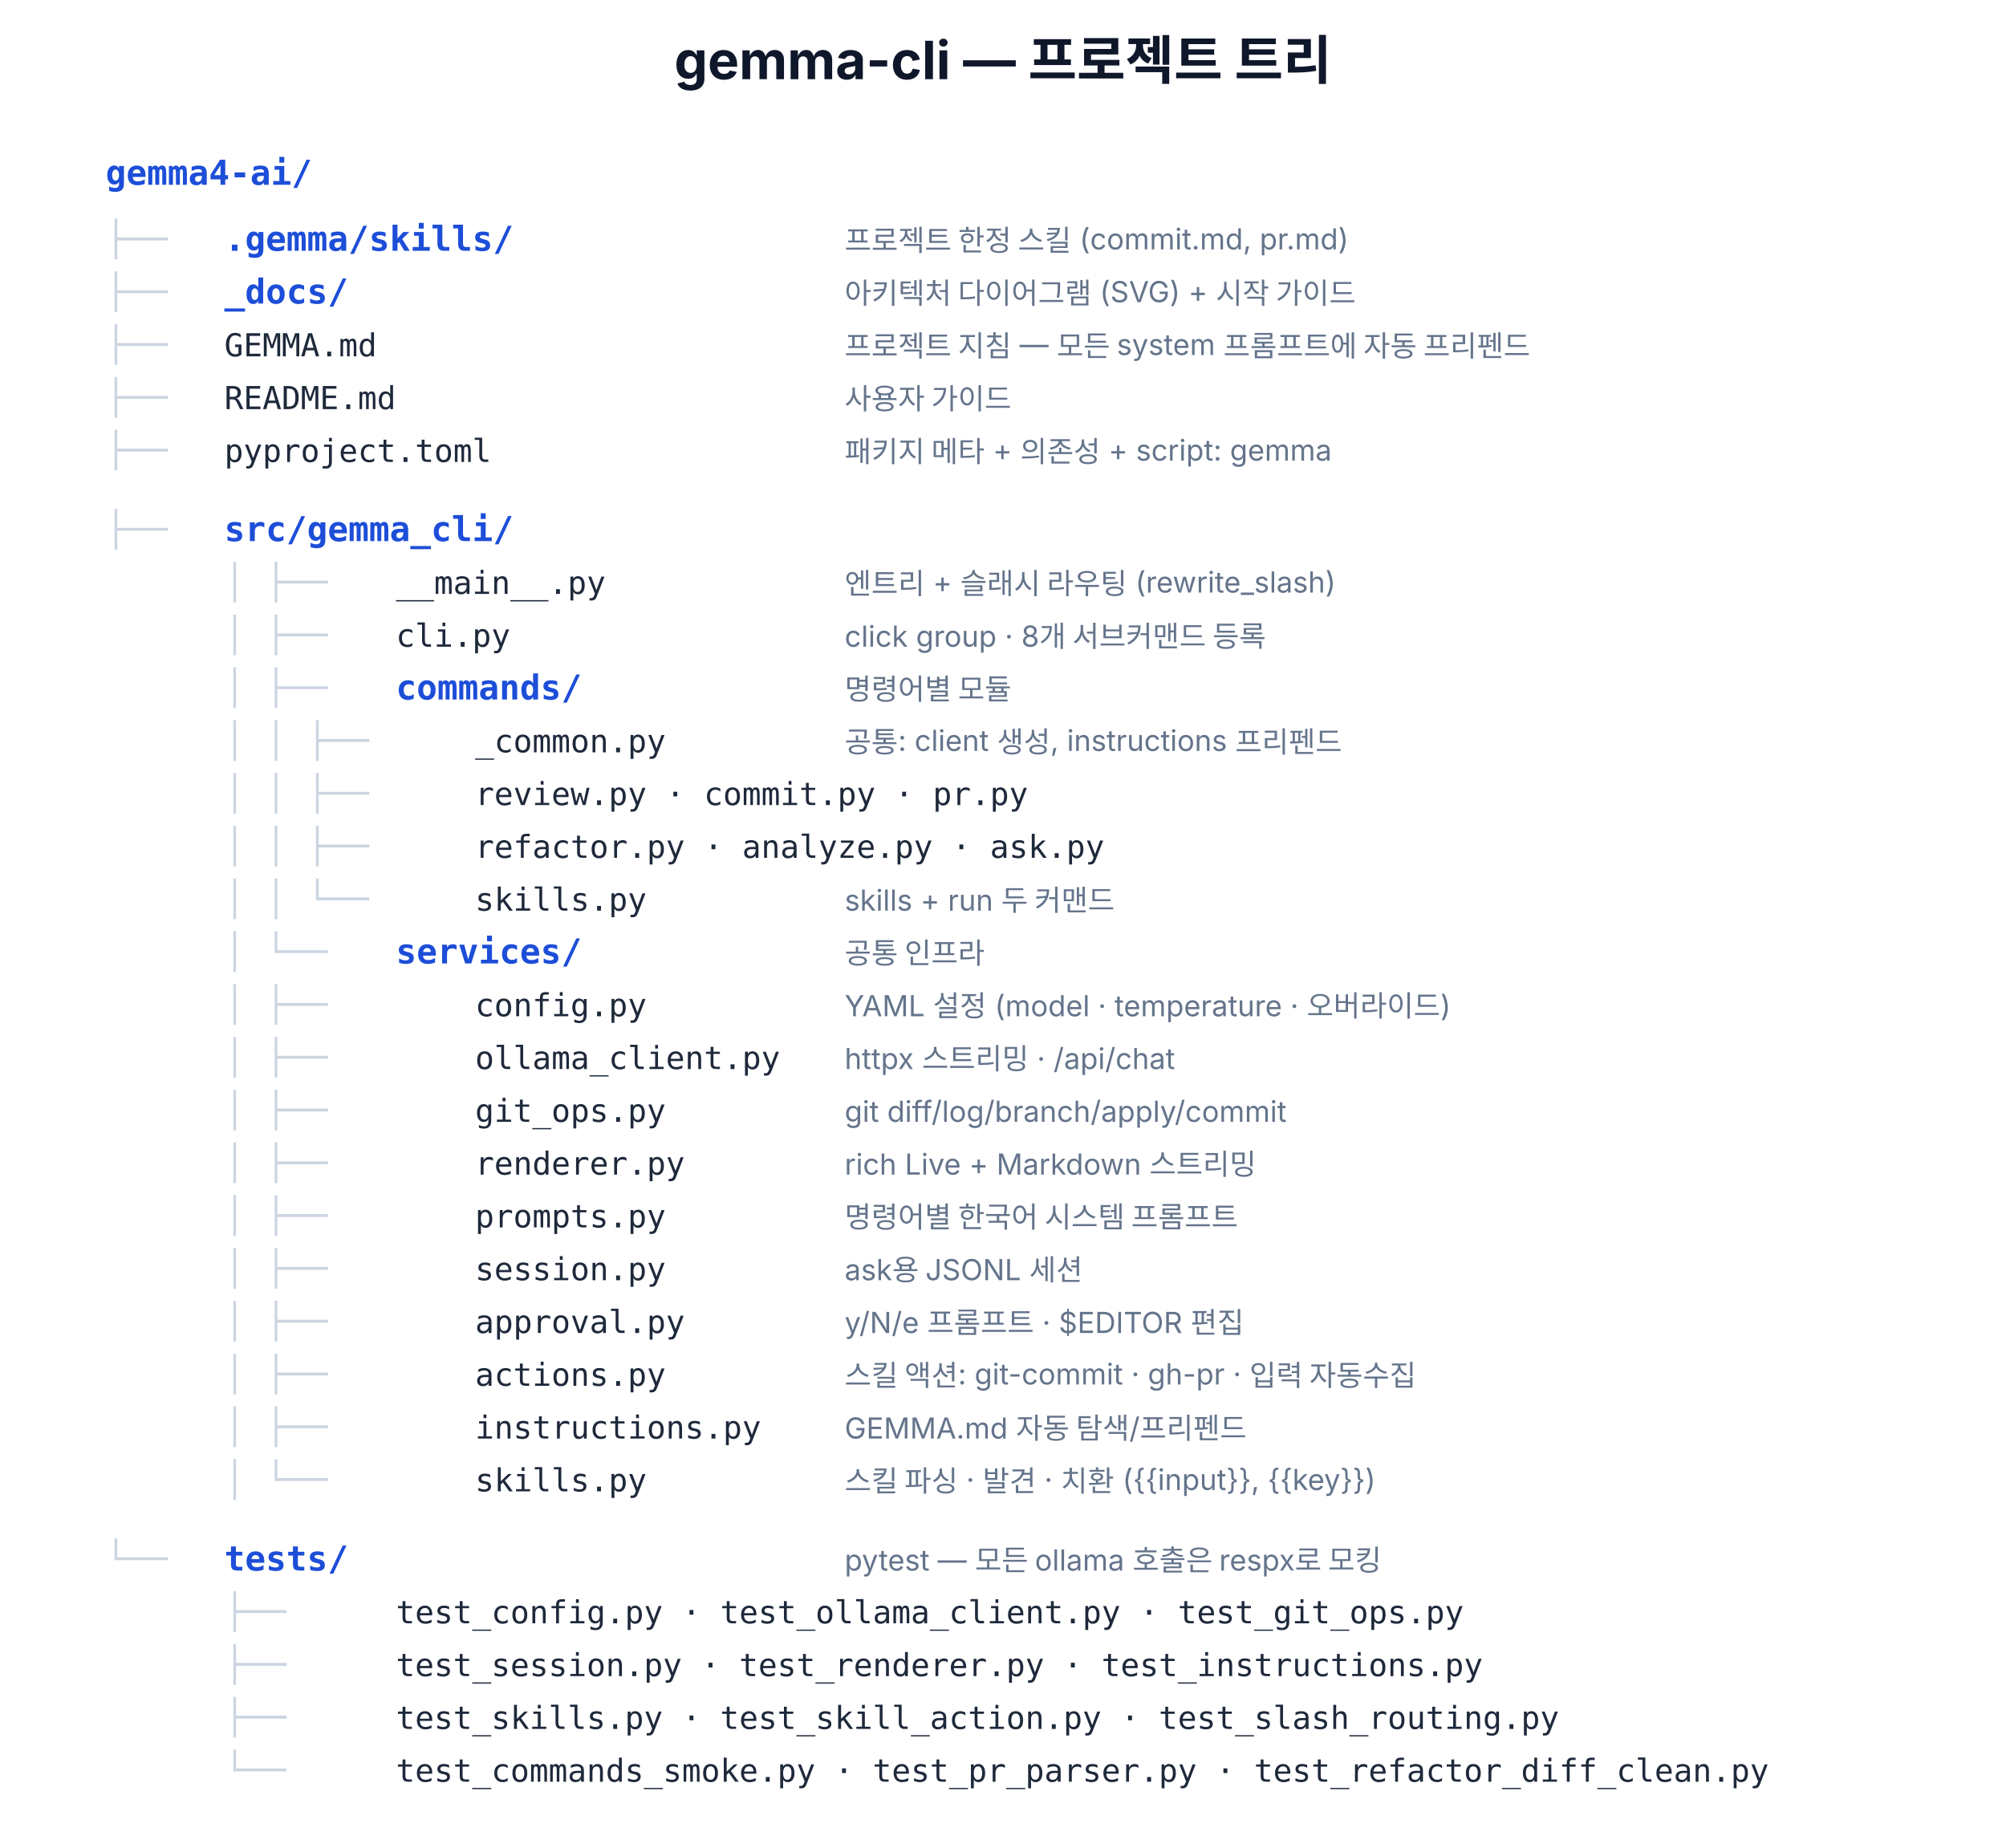
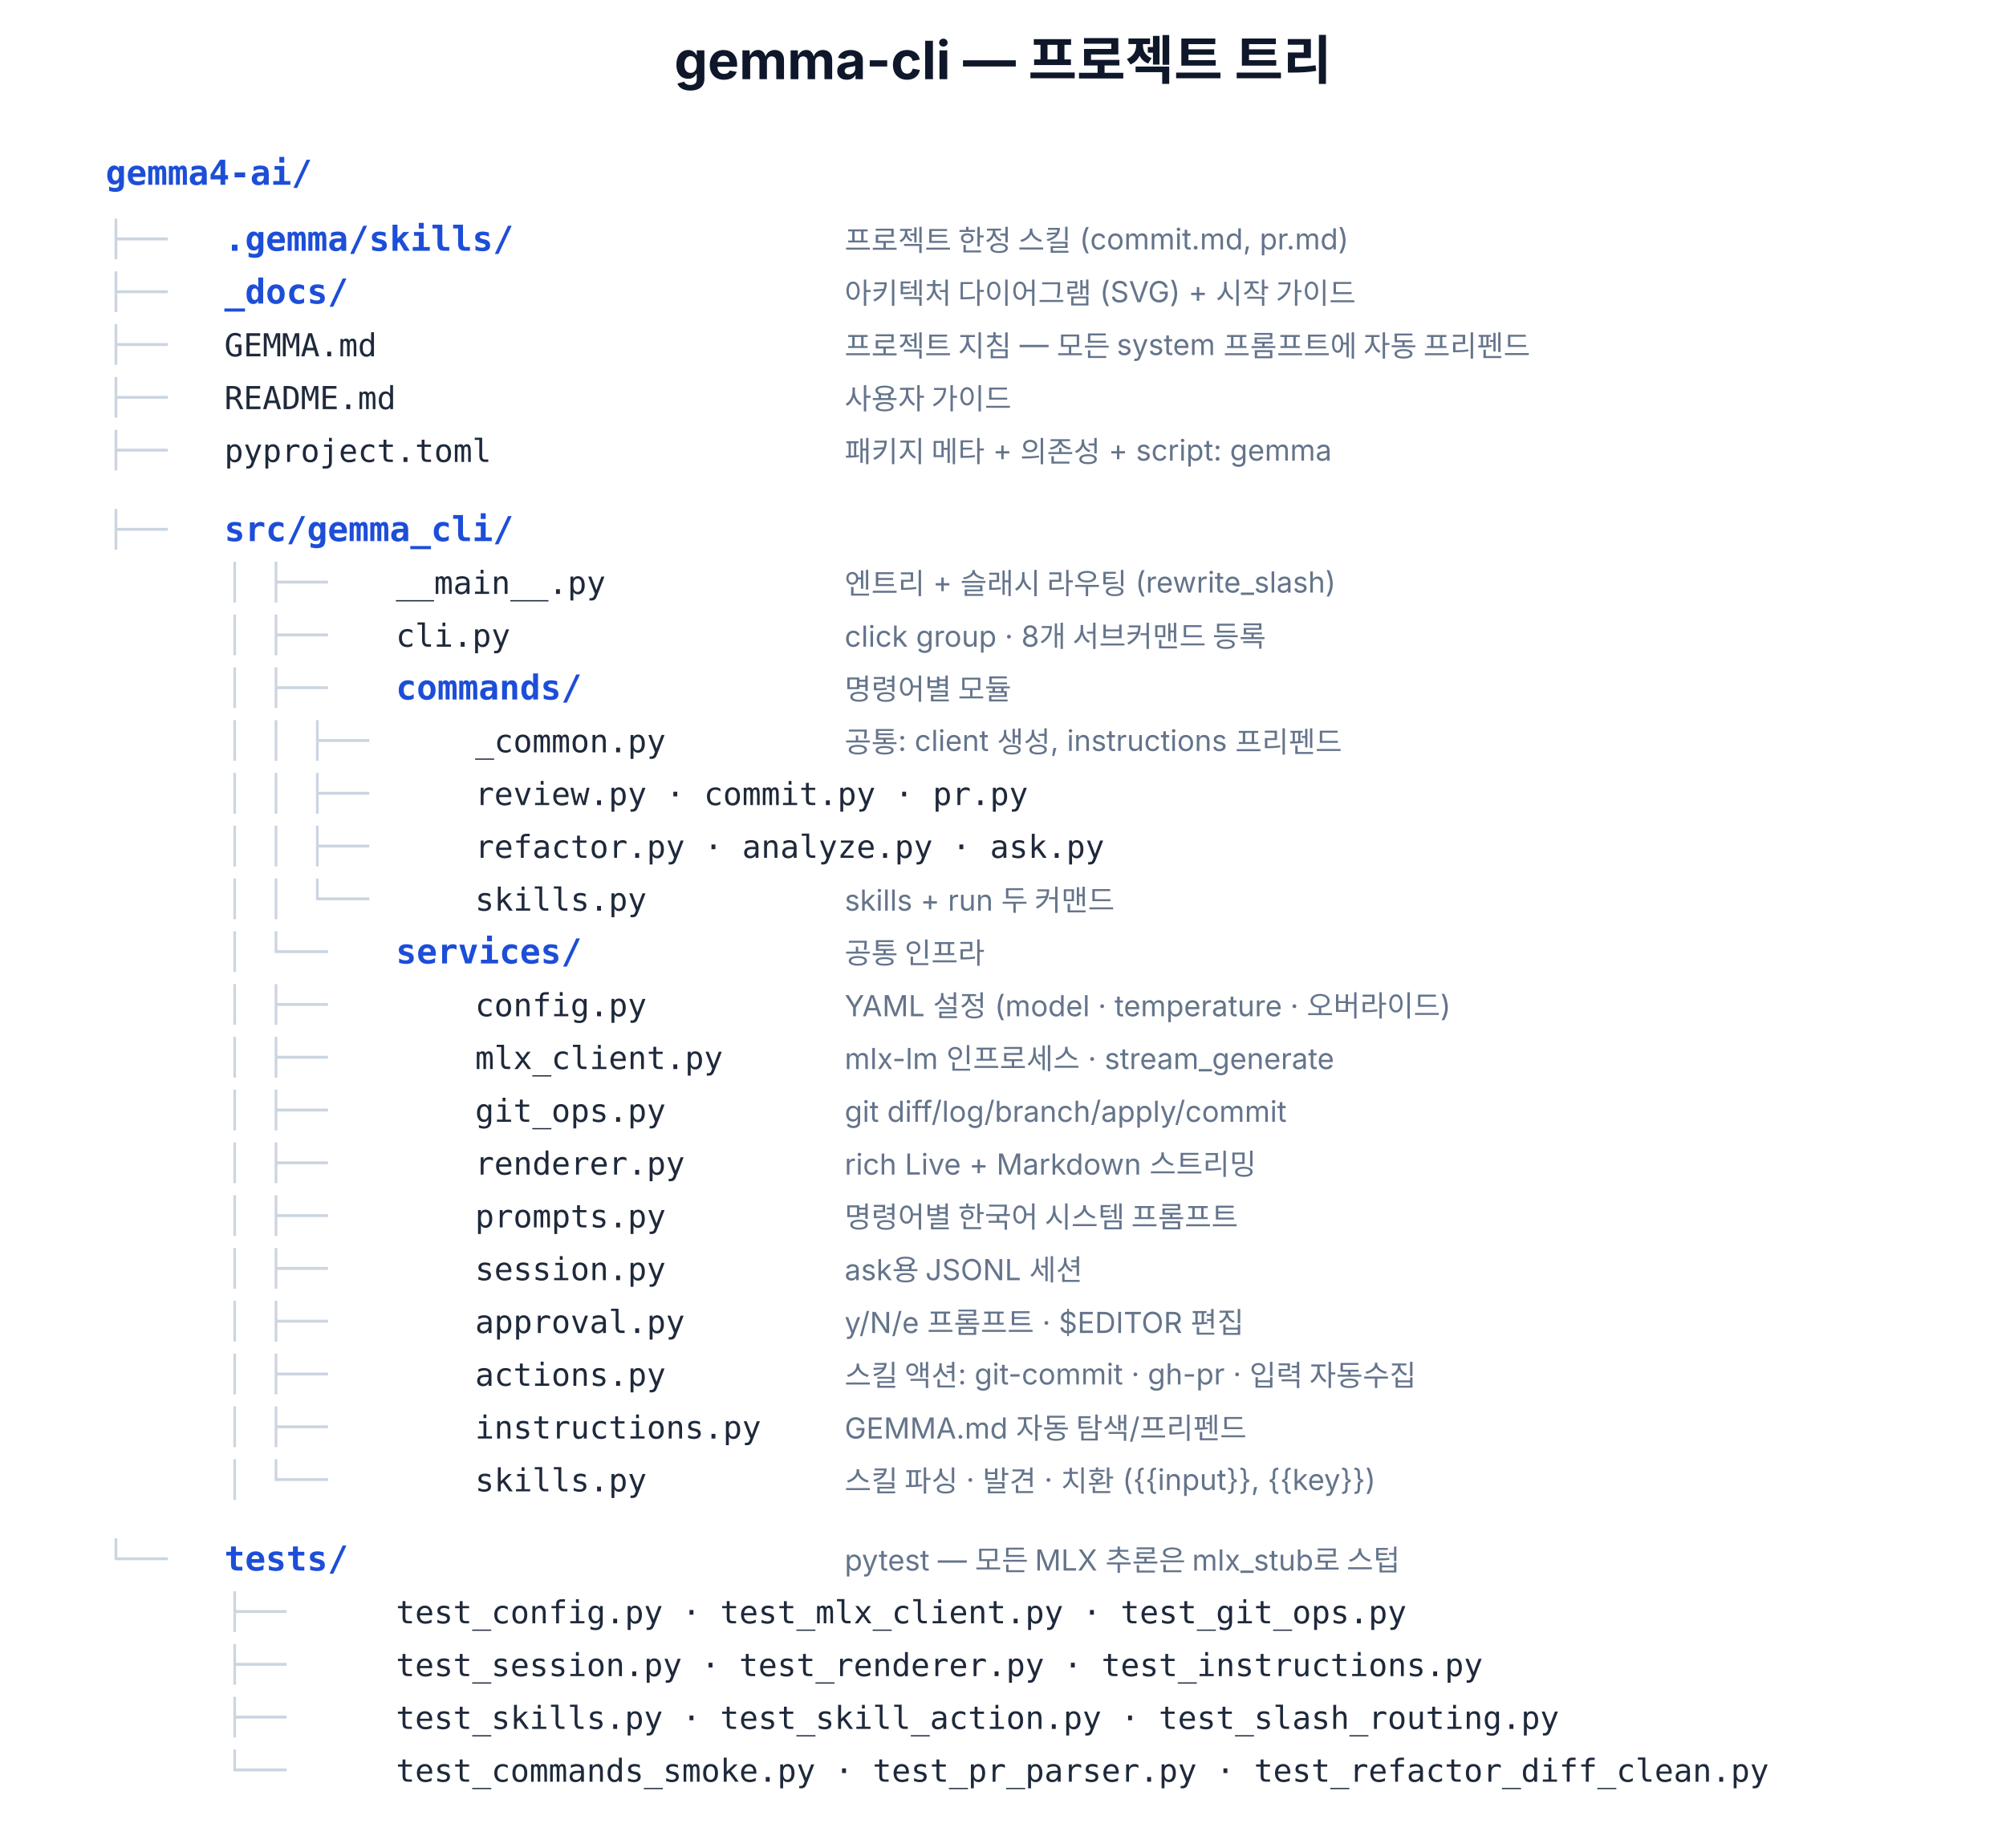
<svg xmlns="http://www.w3.org/2000/svg" viewBox="0 0 760 700" font-family="-apple-system, system-ui, 'Noto Sans KR', sans-serif">
  <defs>
    <style>
      .title { font-size: 20px; font-weight: 700; fill: #0f172a; }
      .dir { font-family: 'SF Mono', Menlo, Consolas, monospace; font-size: 13px; font-weight: 600; fill: #1d4ed8; }
      .file { font-family: 'SF Mono', Menlo, Consolas, monospace; font-size: 12px; fill: #1e293b; }
      .desc { font-size: 11px; fill: #64748b; }
      .branch { font-family: 'SF Mono', Menlo, Consolas, monospace; font-size: 13px; fill: #cbd5e1; }
    </style>
  </defs>
  <text x="380" y="30" class="title" text-anchor="middle">gemma-cli — 프로젝트 트리</text>
  <text x="40" y="70" class="dir">gemma4-ai/</text>
  <text x="40" y="95" class="branch">├──</text>
  <text x="85" y="95" class="dir">.gemma/skills/</text>
  <text x="320" y="95" class="desc">프로젝트 한정 스킬 (commit.md, pr.md)</text>
  <text x="40" y="115" class="branch">├──</text>
  <text x="85" y="115" class="dir">_docs/</text>
  <text x="320" y="115" class="desc">아키텍처 다이어그램 (SVG) + 시작 가이드</text>
  <text x="40" y="135" class="branch">├──</text>
  <text x="85" y="135" class="file">GEMMA.md</text>
  <text x="320" y="135" class="desc">프로젝트 지침 — 모든 system 프롬프트에 자동 프리펜드</text>
  <text x="40" y="155" class="branch">├──</text>
  <text x="85" y="155" class="file">README.md</text>
  <text x="320" y="155" class="desc">사용자 가이드</text>
  <text x="40" y="175" class="branch">├──</text>
  <text x="85" y="175" class="file">pyproject.toml</text>
  <text x="320" y="175" class="desc">패키지 메타 + 의존성 + script: gemma</text>
  <text x="40" y="205" class="branch">├──</text>
  <text x="85" y="205" class="dir">src/gemma_cli/</text>
  <text x="85" y="225" class="branch">│   ├──</text>
  <text x="150" y="225" class="file">__main__.py</text>
  <text x="320" y="225" class="desc">엔트리 + 슬래시 라우팅 (rewrite_slash)</text>
  <text x="85" y="245" class="branch">│   ├──</text>
  <text x="150" y="245" class="file">cli.py</text>
  <text x="320" y="245" class="desc">click group · 8개 서브커맨드 등록</text>
  <text x="85" y="265" class="branch">│   ├──</text>
  <text x="150" y="265" class="dir">commands/</text>
  <text x="320" y="265" class="desc">명령어별 모듈</text>
  <text x="85" y="285" class="branch">│   │   ├──</text>
  <text x="180" y="285" class="file">_common.py</text>
  <text x="320" y="285" class="desc">공통: client 생성, instructions 프리펜드</text>
  <text x="85" y="305" class="branch">│   │   ├──</text>
  <text x="180" y="305" class="file">review.py · commit.py · pr.py</text>
  <text x="85" y="325" class="branch">│   │   ├──</text>
  <text x="180" y="325" class="file">refactor.py · analyze.py · ask.py</text>
  <text x="85" y="345" class="branch">│   │   └──</text>
  <text x="180" y="345" class="file">skills.py</text>
  <text x="320" y="345" class="desc">skills + run 두 커맨드</text>
  <text x="85" y="365" class="branch">│   └──</text>
  <text x="150" y="365" class="dir">services/</text>
  <text x="320" y="365" class="desc">공통 인프라</text>
  <text x="85" y="385" class="branch">│       ├──</text>
  <text x="180" y="385" class="file">config.py</text>
  <text x="320" y="385" class="desc">YAML 설정 (model · temperature · 오버라이드)</text>
  <text x="85" y="405" class="branch">│       ├──</text>
-   <text x="180" y="405" class="file">ollama_client.py</text>
-   <text x="320" y="405" class="desc">httpx 스트리밍 · /api/chat</text>
+   <text x="180" y="405" class="file">mlx_client.py</text>
+   <text x="320" y="405" class="desc">mlx-lm 인프로세스 · stream_generate</text>
  <text x="85" y="425" class="branch">│       ├──</text>
  <text x="180" y="425" class="file">git_ops.py</text>
  <text x="320" y="425" class="desc">git diff/log/branch/apply/commit</text>
  <text x="85" y="445" class="branch">│       ├──</text>
  <text x="180" y="445" class="file">renderer.py</text>
  <text x="320" y="445" class="desc">rich Live + Markdown 스트리밍</text>
  <text x="85" y="465" class="branch">│       ├──</text>
  <text x="180" y="465" class="file">prompts.py</text>
  <text x="320" y="465" class="desc">명령어별 한국어 시스템 프롬프트</text>
  <text x="85" y="485" class="branch">│       ├──</text>
  <text x="180" y="485" class="file">session.py</text>
  <text x="320" y="485" class="desc">ask용 JSONL 세션</text>
  <text x="85" y="505" class="branch">│       ├──</text>
  <text x="180" y="505" class="file">approval.py</text>
  <text x="320" y="505" class="desc">y/N/e 프롬프트 · $EDITOR 편집</text>
  <text x="85" y="525" class="branch">│       ├──</text>
  <text x="180" y="525" class="file">actions.py</text>
  <text x="320" y="525" class="desc">스킬 액션: git-commit · gh-pr · 입력 자동수집</text>
  <text x="85" y="545" class="branch">│       ├──</text>
  <text x="180" y="545" class="file">instructions.py</text>
  <text x="320" y="545" class="desc">GEMMA.md 자동 탐색/프리펜드</text>
  <text x="85" y="565" class="branch">│       └──</text>
  <text x="180" y="565" class="file">skills.py</text>
  <text x="320" y="565" class="desc">스킬 파싱 · 발견 · 치환 ({{input}}, {{key}})</text>
  <text x="40" y="595" class="branch">└──</text>
  <text x="85" y="595" class="dir">tests/</text>
-   <text x="320" y="595" class="desc">pytest — 모든 ollama 호출은 respx로 모킹</text>
+   <text x="320" y="595" class="desc">pytest — 모든 MLX 추론은 mlx_stub로 스텁</text>
  <text x="85" y="615" class="branch">    ├──</text>
-   <text x="150" y="615" class="file">test_config.py · test_ollama_client.py · test_git_ops.py</text>
+   <text x="150" y="615" class="file">test_config.py · test_mlx_client.py · test_git_ops.py</text>
  <text x="85" y="635" class="branch">    ├──</text>
  <text x="150" y="635" class="file">test_session.py · test_renderer.py · test_instructions.py</text>
  <text x="85" y="655" class="branch">    ├──</text>
  <text x="150" y="655" class="file">test_skills.py · test_skill_action.py · test_slash_routing.py</text>
  <text x="85" y="675" class="branch">    └──</text>
  <text x="150" y="675" class="file">test_commands_smoke.py · test_pr_parser.py · test_refactor_diff_clean.py</text>
</svg>
